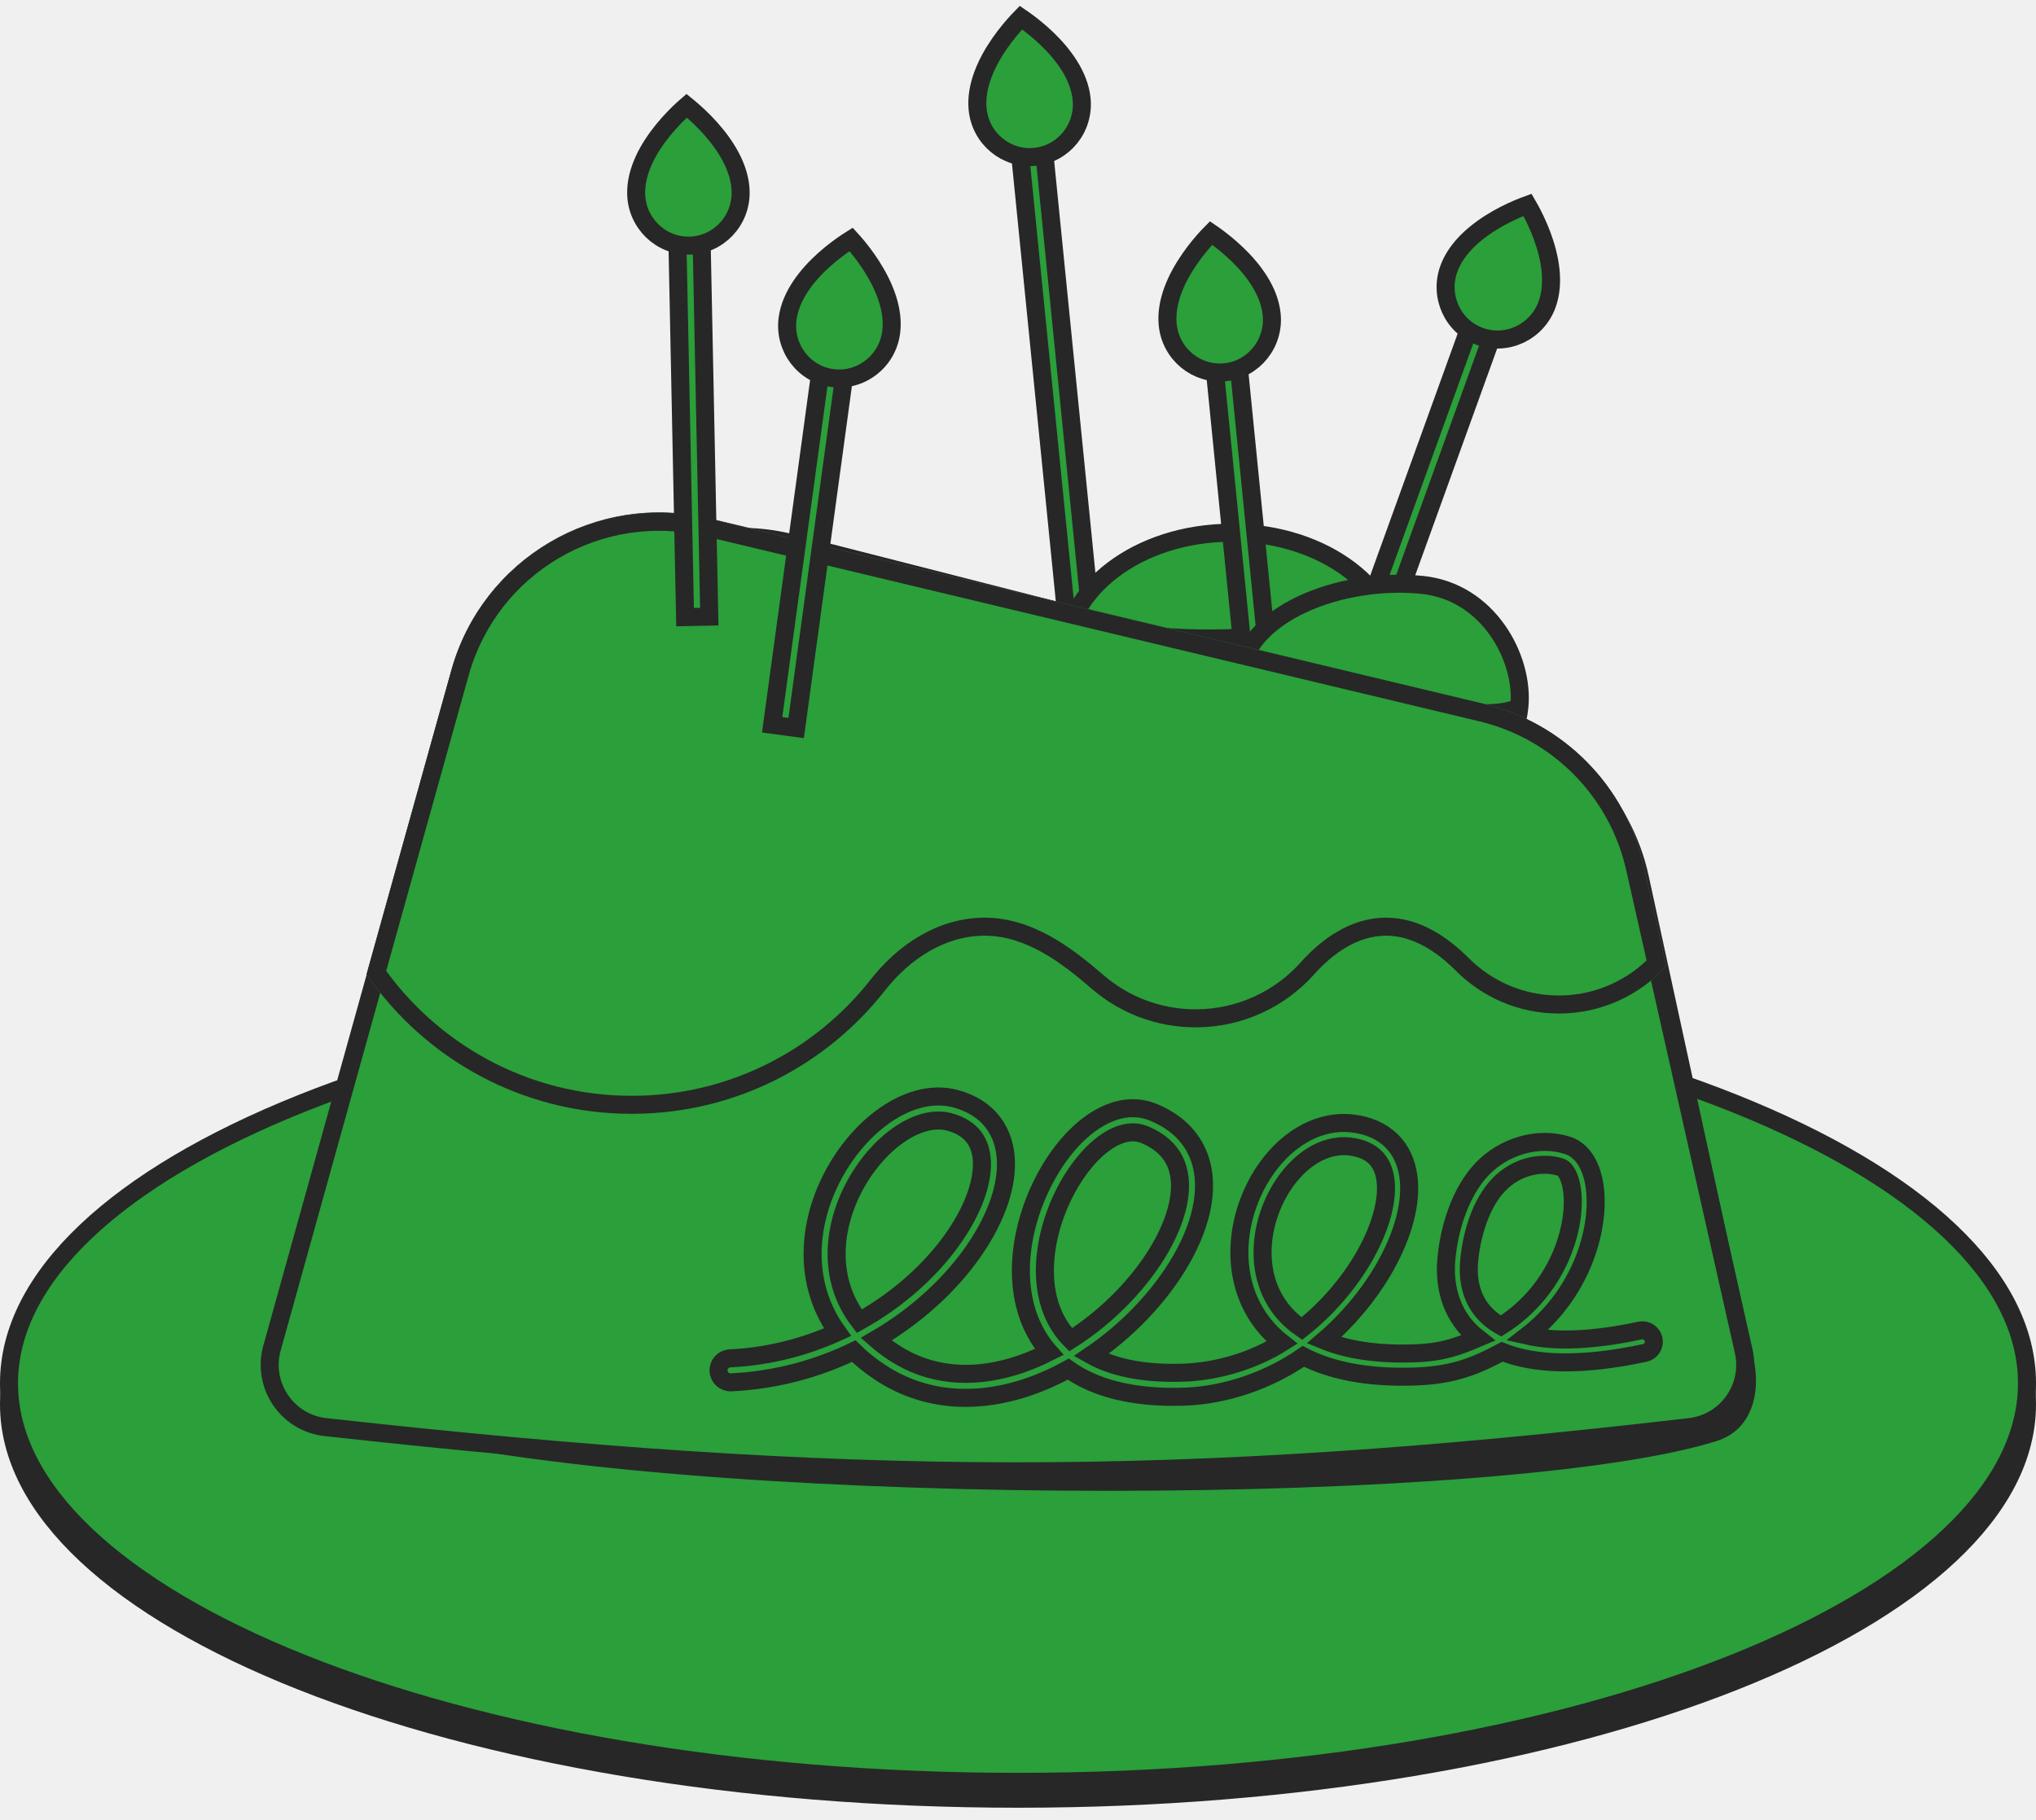
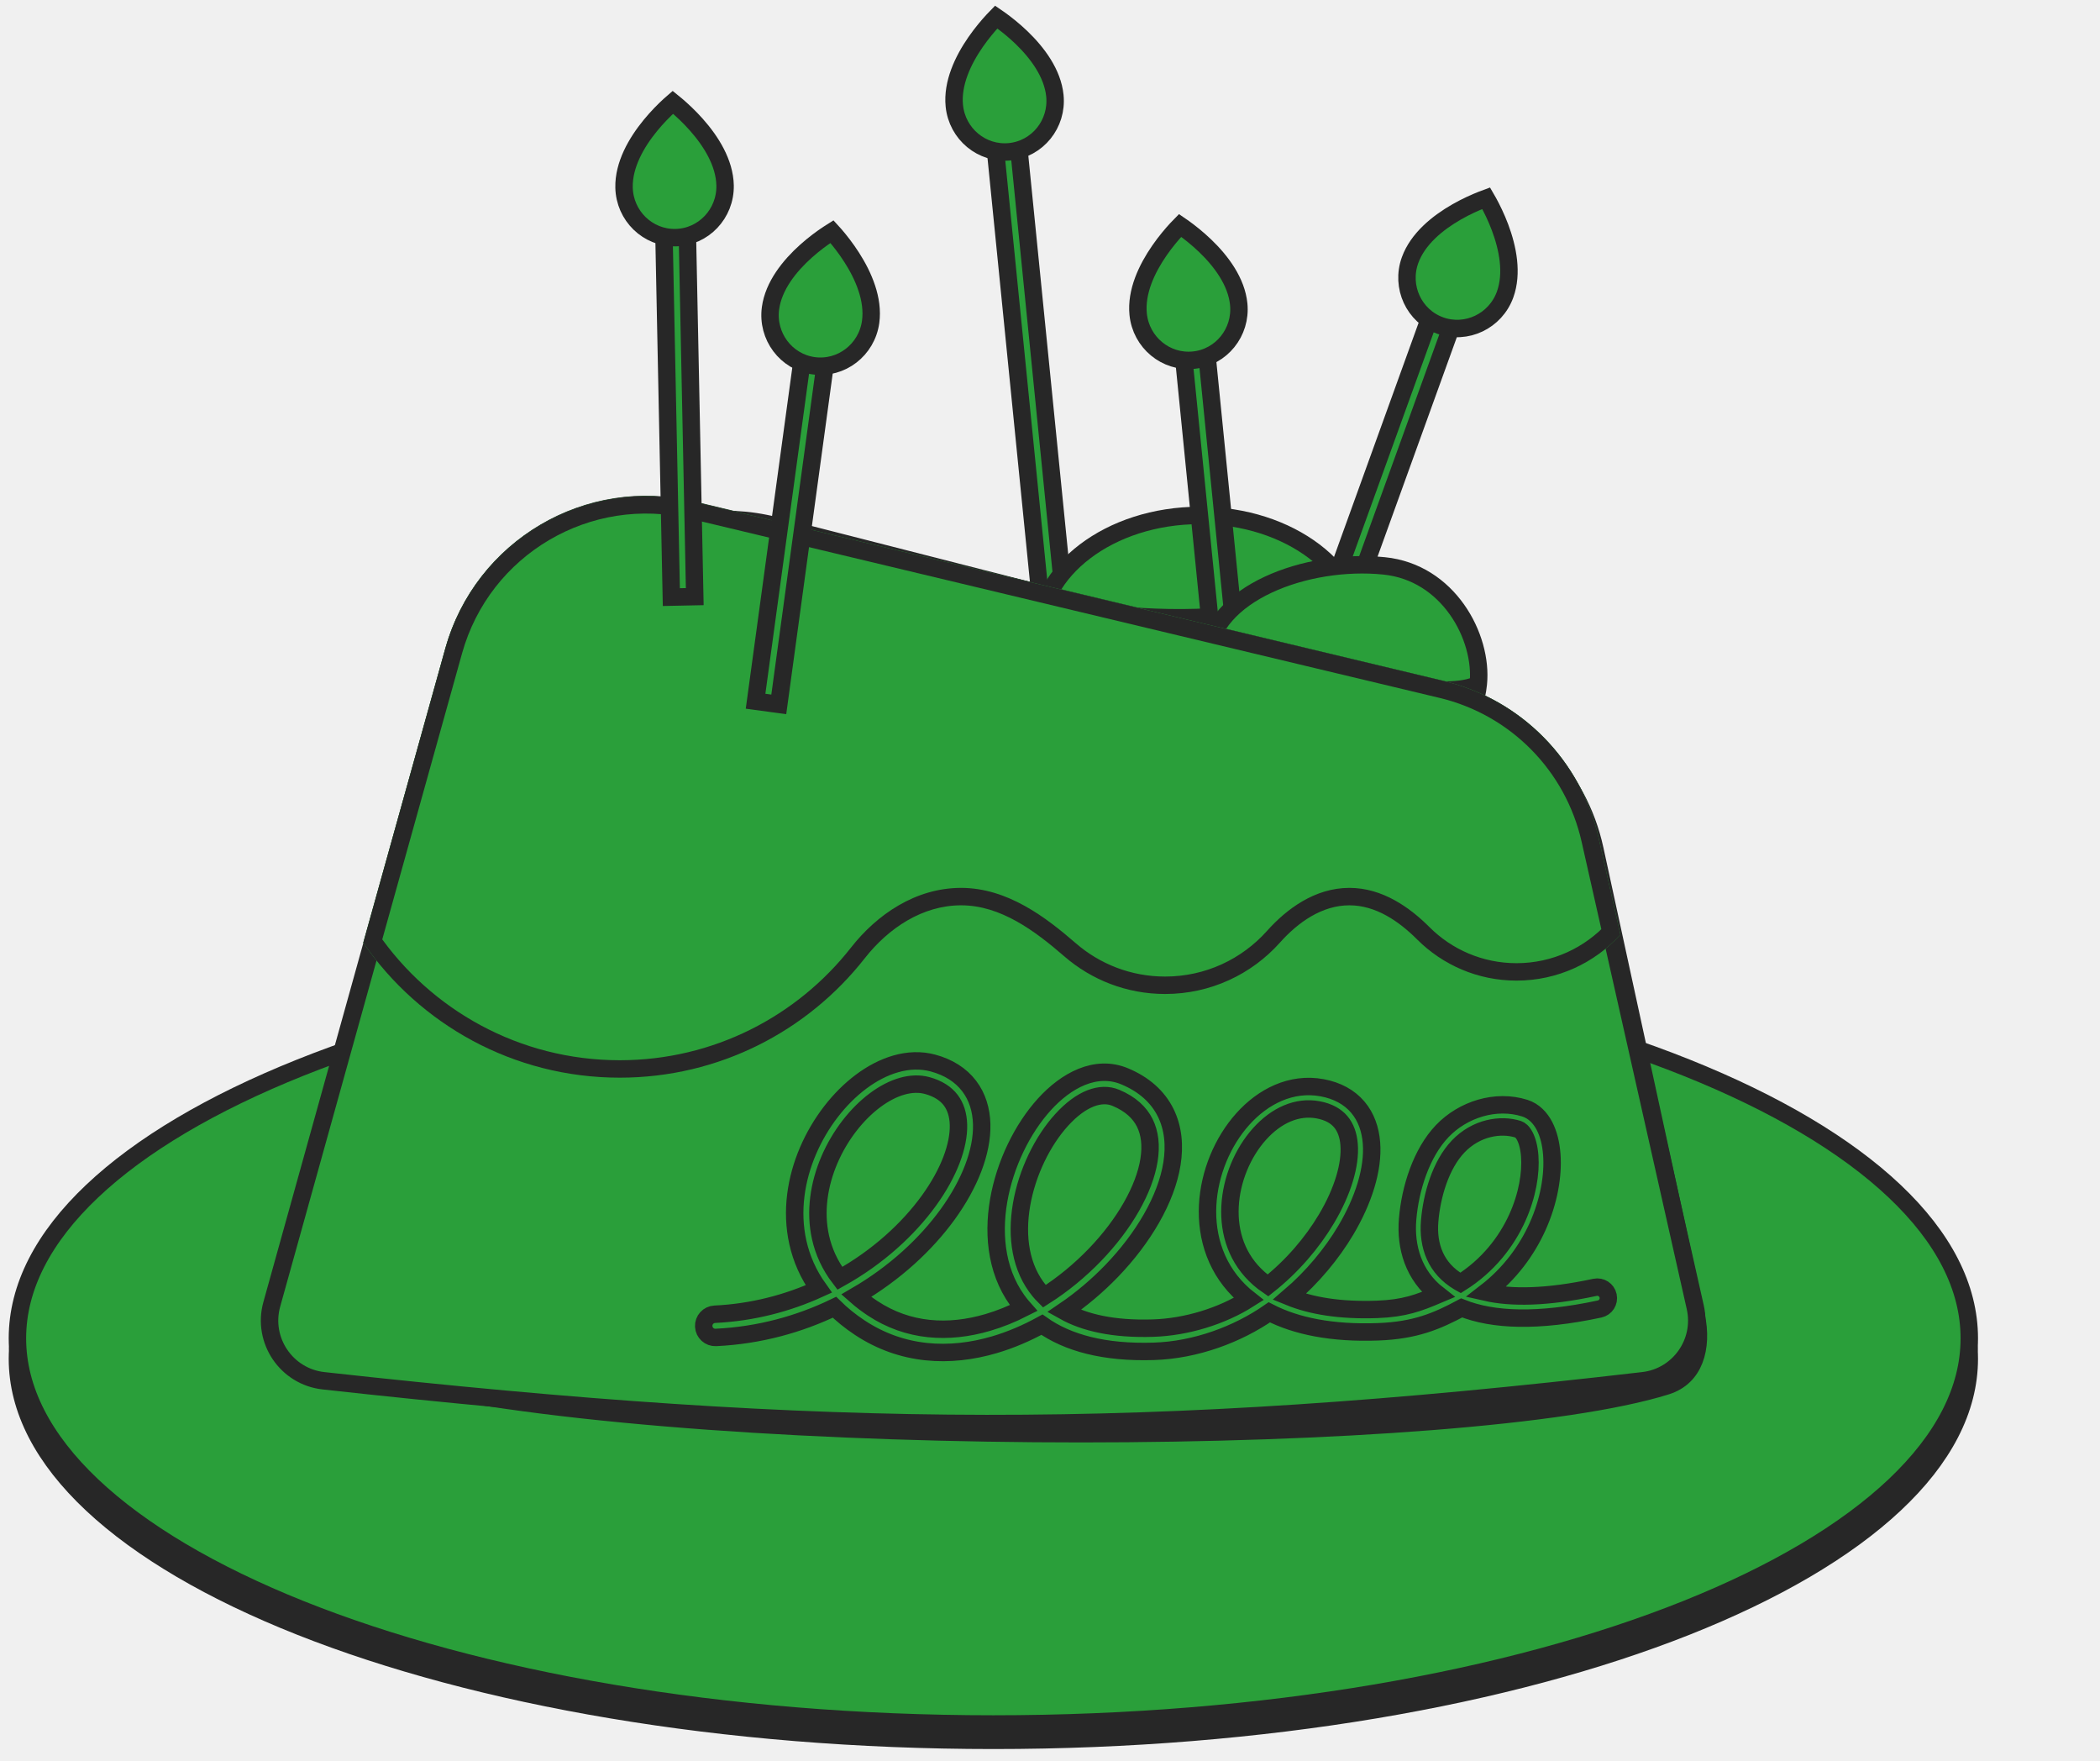
- <svg xmlns="http://www.w3.org/2000/svg" width="113" height="101" viewBox="0 0 113 101" fill="none">
+ <svg xmlns="http://www.w3.org/2000/svg" width="120.5" height="101" viewBox="-0.5 0 120.5 101" fill="none">
  <g id="Group 111">
    <g id="plate">
      <path id="plate_2" d="M56.5 56.062C72.055 56.062 86.115 58.562 96.268 62.585C101.345 64.597 105.42 66.981 108.218 69.602C111.014 72.222 112.5 75.044 112.5 77.951C112.5 80.859 111.015 83.681 108.218 86.302C105.42 88.923 101.345 91.306 96.268 93.318C86.115 97.341 72.055 99.841 56.5 99.841C40.945 99.841 26.885 97.341 16.732 93.318C11.655 91.306 7.58 88.923 4.782 86.302C1.985 83.681 0.5 80.859 0.5 77.951C0.5 75.044 1.986 72.222 4.782 69.602C7.58 66.981 11.655 64.597 16.732 62.585C26.885 58.562 40.945 56.062 56.5 56.062Z" fill="#272727" stroke="#272727" />
      <path id="plate_3" d="M56.5 54.657C72.055 54.657 86.114 57.183 96.266 61.248C101.343 63.281 105.418 65.689 108.216 68.338C111.012 70.985 112.5 73.838 112.5 76.78C112.5 79.722 111.013 82.576 108.216 85.224C105.418 87.872 101.343 90.281 96.266 92.314C86.114 96.379 72.055 98.904 56.5 98.904C40.945 98.904 26.886 96.379 16.734 92.314C11.657 90.281 7.582 87.872 4.784 85.224C1.987 82.576 0.5 79.722 0.5 76.78C0.5 73.838 1.988 70.985 4.784 68.338C7.582 65.689 11.657 63.281 16.734 61.248C26.886 57.183 40.945 54.657 56.5 54.657Z" fill="#2A9F3A" stroke="#272727" />
      <path id="plate_4" d="M56.501 59.346C65.781 59.346 74.162 60.666 80.206 62.785C83.23 63.846 85.642 65.097 87.288 66.462C88.936 67.829 89.759 69.258 89.759 70.685C89.759 72.111 88.936 73.541 87.288 74.908C85.642 76.273 83.23 77.525 80.206 78.585C74.162 80.704 65.781 82.024 56.501 82.024C47.219 82.024 38.838 80.704 32.794 78.585C29.77 77.525 27.358 76.273 25.712 74.908C24.064 73.541 23.241 72.111 23.241 70.685C23.241 69.258 24.064 67.829 25.712 66.462C27.358 65.097 29.77 63.846 32.794 62.785C38.838 60.666 47.219 59.346 56.501 59.346Z" fill="#2A9F3A" stroke="#272727" />
    </g>
    <g id="back candles">
      <g id="candle">
        <rect id="Rectangle 118" x="56.443" y="6.835" width="1.344" height="28.832" transform="rotate(-5.71833 56.4433 6.83539)" fill="#2A9F3A" stroke="#272727" />
        <path id="Ellipse 60" d="M56.88 1.129C57.212 1.367 57.656 1.714 58.107 2.147C59.026 3.03 59.901 4.2 60.03 5.492C60.193 7.113 59.026 8.547 57.438 8.706C55.85 8.865 54.422 7.691 54.26 6.069C54.131 4.778 54.756 3.457 55.482 2.41C55.838 1.896 56.205 1.468 56.482 1.168C56.548 1.097 56.61 1.035 56.664 0.979C56.728 1.023 56.802 1.072 56.88 1.129Z" fill="#2A9F3A" stroke="#272727" />
      </g>
      <g id="candle_2">
        <rect id="Rectangle 118_2" x="81.666" y="17.872" width="1.344" height="22.553" transform="rotate(19.8673 81.666 17.8716)" fill="#2A9F3A" stroke="#272727" />
        <path id="Ellipse 60_2" d="M84.908 11.601C85.104 11.959 85.355 12.463 85.575 13.049C86.022 14.242 86.306 15.676 85.865 16.896C85.311 18.428 83.639 19.218 82.139 18.676C80.638 18.134 79.857 16.458 80.411 14.925C80.852 13.705 81.987 12.784 83.093 12.152C83.637 11.842 84.152 11.615 84.532 11.465C84.622 11.429 84.705 11.4 84.778 11.373C84.817 11.44 84.862 11.516 84.908 11.601Z" fill="#2A9F3A" stroke="#272727" />
      </g>
      <path id="Ellipse 61" d="M68.34 29.57C70.927 29.57 73.251 30.367 74.917 31.632C76.582 32.896 77.569 34.606 77.569 36.455C77.569 38.304 76.582 40.014 74.917 41.278C73.251 42.543 70.927 43.34 68.34 43.34C65.752 43.34 63.429 42.543 61.763 41.278C60.097 40.014 59.11 38.304 59.11 36.455C59.11 34.606 60.097 32.896 61.763 31.632C63.429 30.367 65.752 29.57 68.34 29.57Z" fill="#2A9F3A" stroke="#272727" />
    </g>
    <path id="Vector 44" d="M63.299 34.723C66.067 35.058 71.778 35.216 74.867 33.583L75.959 32.822C75.651 33.111 75.283 33.364 74.867 33.583L70.914 36.339L63.299 34.723Z" fill="#272727" />
    <g id="candle_3">
      <rect id="Rectangle 118_3" x="67.301" y="19.327" width="1.344" height="21.037" transform="rotate(-5.7048 67.3011 19.3267)" fill="#2A9F3A" stroke="#272727" />
      <path id="Ellipse 60_3" d="M67.431 13.084C67.762 13.323 68.206 13.67 68.657 14.103C69.576 14.986 70.45 16.157 70.579 17.448C70.741 19.07 69.574 20.504 67.987 20.662C66.399 20.821 64.971 19.646 64.809 18.025C64.68 16.733 65.306 15.413 66.032 14.366C66.388 13.851 66.755 13.424 67.032 13.124C67.098 13.053 67.16 12.991 67.215 12.935C67.279 12.979 67.352 13.028 67.431 13.084Z" fill="#2A9F3A" stroke="#272727" />
    </g>
    <path id="Ellipse 62" d="M78.922 32.464C80.753 32.649 82.169 33.651 83.1 34.965C84.038 36.287 84.462 37.896 84.327 39.233C83.949 42.957 80.205 45.727 75.849 45.285C71.493 44.843 68.383 41.376 68.761 37.652C68.942 35.874 70.295 34.466 72.269 33.543C74.236 32.624 76.719 32.24 78.922 32.464Z" fill="#2A9F3A" stroke="#272727" />
    <path id="Vector 43" d="M77.482 38.331C79.893 38.971 84.562 39.772 84.643 38.064C84.64 37.992 84.636 37.924 84.633 37.862C84.643 37.933 84.646 38 84.643 38.064C84.676 38.776 84.686 39.951 84.516 40.207L77.482 38.331Z" fill="#272727" />
    <g id="cake">
      <path id="cake_2" d="M30.051 38.376C31.643 32.269 37.87 28.596 43.984 30.158L82.645 40.034C86.851 41.109 90.089 44.465 91.011 48.707L96.83 75.474C97.031 76.403 96.999 77.301 96.72 78.016C96.447 78.715 95.936 79.255 95.117 79.513C92.303 80.397 87.526 81.085 81.617 81.549C75.721 82.012 68.737 82.25 61.535 82.251C47.118 82.252 31.876 81.299 22.742 79.303C20.979 78.917 19.956 77.109 20.425 75.308L30.051 38.376Z" fill="#272727" stroke="#272727" />
      <path id="cake_3" d="M25.535 37.333C27.19 31.389 33.251 27.821 39.251 29.258L82.225 39.551C86.477 40.569 89.779 43.918 90.739 48.184L96.776 74.997C97.229 77.008 95.838 78.973 93.792 79.211C65.165 82.542 47.152 82.431 18.06 79.213C15.933 78.977 14.521 76.888 15.096 74.825L25.535 37.333Z" fill="#2A9F3A" stroke="#272727" />
      <g id="cream">
        <mask id="path-16-inside-1_96_142" fill="white">
          <path d="M25.05 37.214C26.779 31.016 33.1 27.296 39.358 28.792L82.34 39.066C86.778 40.127 90.226 43.621 91.231 48.072L92.481 53.619C91.007 55.239 88.882 56.257 86.519 56.257C84.293 56.257 82.278 55.355 80.819 53.898C79.756 52.835 78.433 51.937 76.93 51.937C75.361 51.937 73.991 52.904 72.945 54.074C71.328 55.885 68.976 57.024 66.357 57.024C64.147 57.024 62.126 56.212 60.577 54.87C58.868 53.389 56.911 51.937 54.649 51.937C52.44 51.937 50.483 53.239 49.119 54.977C45.85 59.146 40.769 61.825 35.06 61.825C28.954 61.825 23.564 58.758 20.344 54.082L25.05 37.214Z" />
        </mask>
        <path d="M25.05 37.214C26.779 31.016 33.1 27.296 39.358 28.792L82.34 39.066C86.778 40.127 90.226 43.621 91.231 48.072L92.481 53.619C91.007 55.239 88.882 56.257 86.519 56.257C84.293 56.257 82.278 55.355 80.819 53.898C79.756 52.835 78.433 51.937 76.93 51.937C75.361 51.937 73.991 52.904 72.945 54.074C71.328 55.885 68.976 57.024 66.357 57.024C64.147 57.024 62.126 56.212 60.577 54.87C58.868 53.389 56.911 51.937 54.649 51.937C52.44 51.937 50.483 53.239 49.119 54.977C45.85 59.146 40.769 61.825 35.06 61.825C28.954 61.825 23.564 58.758 20.344 54.082L25.05 37.214Z" fill="#2A9F3A" />
        <path d="M25.05 37.214L26.013 37.483L26.013 37.483L25.05 37.214ZM39.358 28.792L39.126 29.765L39.126 29.765L39.358 28.792ZM82.34 39.066L82.572 38.094L82.572 38.094L82.34 39.066ZM91.231 48.072L92.206 47.852L92.206 47.852L91.231 48.072ZM92.481 53.619L93.221 54.292L93.572 53.907L93.457 53.399L92.481 53.619ZM86.519 56.257V57.257H86.519L86.519 56.257ZM80.819 53.898L80.112 54.605L80.113 54.605L80.819 53.898ZM76.93 51.937V50.937H76.93L76.93 51.937ZM72.945 54.074L73.691 54.74L73.691 54.74L72.945 54.074ZM66.357 57.024V58.024H66.357L66.357 57.024ZM60.577 54.87L61.232 54.114L61.232 54.114L60.577 54.87ZM54.649 51.937V50.937H54.649L54.649 51.937ZM49.119 54.977L48.332 54.361L48.332 54.361L49.119 54.977ZM35.06 61.825V62.825H35.061L35.06 61.825ZM20.344 54.082L19.381 53.813L19.255 54.264L19.52 54.649L20.344 54.082ZM25.05 37.214L26.013 37.483C27.598 31.803 33.391 28.393 39.126 29.765L39.358 28.792L39.591 27.819C32.81 26.198 25.96 30.229 24.087 36.945L25.05 37.214ZM39.358 28.792L39.126 29.765L82.107 40.039L82.34 39.066L82.572 38.094L39.591 27.819L39.358 28.792ZM82.34 39.066L82.107 40.039C86.174 41.011 89.335 44.213 90.255 48.292L91.231 48.072L92.206 47.852C91.118 43.029 87.381 39.243 82.572 38.094L82.34 39.066ZM91.231 48.072L90.255 48.292L91.506 53.839L92.481 53.619L93.457 53.399L92.206 47.852L91.231 48.072ZM92.481 53.619L91.742 52.946C90.448 54.367 88.588 55.257 86.519 55.257L86.519 56.257L86.519 57.257C89.175 57.257 91.565 56.111 93.221 54.292L92.481 53.619ZM86.519 56.257V55.257C84.569 55.257 82.805 54.468 81.526 53.19L80.819 53.898L80.113 54.605C81.751 56.242 84.017 57.257 86.519 57.257V56.257ZM80.819 53.898L81.526 53.19C80.401 52.066 78.835 50.937 76.93 50.937V51.937V52.937C78.031 52.937 79.111 53.604 80.112 54.605L80.819 53.898ZM76.93 51.937L76.93 50.937C74.941 50.937 73.321 52.153 72.2 53.408L72.945 54.074L73.691 54.74C74.66 53.655 75.78 52.937 76.93 52.937L76.93 51.937ZM72.945 54.074L72.2 53.408C70.764 55.015 68.679 56.024 66.357 56.024L66.357 57.024L66.357 58.024C69.273 58.024 71.892 56.754 73.691 54.74L72.945 54.074ZM66.357 57.024V56.024C64.396 56.024 62.606 55.305 61.232 54.114L60.577 54.87L59.922 55.626C61.646 57.12 63.897 58.024 66.357 58.024V57.024ZM60.577 54.87L61.232 54.114C59.535 52.644 57.322 50.937 54.649 50.937V51.937V52.937C56.5 52.937 58.201 54.134 59.922 55.626L60.577 54.87ZM54.649 51.937L54.649 50.937C52.033 50.937 49.814 52.471 48.332 54.361L49.119 54.977L49.906 55.595C51.151 54.007 52.847 52.937 54.65 52.937L54.649 51.937ZM49.119 54.977L48.332 54.361C45.245 58.298 40.448 60.825 35.06 60.825L35.06 61.825L35.061 62.825C41.089 62.825 46.456 59.994 49.906 55.595L49.119 54.977ZM35.06 61.825V60.825C29.297 60.825 24.209 57.932 21.167 53.515L20.344 54.082L19.52 54.649C22.919 59.585 28.611 62.825 35.06 62.825V61.825ZM20.344 54.082L21.307 54.351L26.013 37.483L25.05 37.214L24.087 36.945L19.381 53.813L20.344 54.082Z" fill="#272727" mask="url(#path-16-inside-1_96_142)" />
      </g>
      <path id="cream swril" d="M48.906 62.057C50.145 61.129 51.628 60.607 53.039 60.987C53.928 61.227 54.629 61.672 55.109 62.301C55.588 62.928 55.81 63.688 55.831 64.493C55.872 66.083 55.136 67.926 53.886 69.656C52.646 71.371 50.85 73.046 48.628 74.337C48.91 74.585 49.222 74.824 49.568 75.053C51.611 76.406 53.924 76.532 56.183 75.868C56.878 75.664 57.565 75.385 58.232 75.046C58.194 75.003 58.157 74.96 58.12 74.915C56.708 73.213 56.444 70.967 56.804 68.877C57.165 66.786 58.165 64.747 59.432 63.353C60.669 61.993 62.367 61.052 64.037 61.749C65.148 62.213 65.933 62.923 66.382 63.824C66.827 64.716 66.912 65.732 66.748 66.761C66.423 68.803 65.1 71.031 63.291 72.91C62.478 73.753 61.553 74.54 60.553 75.219C61.716 75.871 63.367 76.267 65.667 76.193C67.583 76.132 69.611 75.504 71.15 74.529C71.062 74.46 70.976 74.389 70.893 74.316C69.291 72.909 68.703 70.995 68.796 69.144C68.889 67.306 69.653 65.493 70.81 64.202C71.966 62.911 73.586 62.075 75.363 62.403C76.229 62.563 76.922 62.941 77.412 63.517C77.897 64.089 78.138 64.805 78.197 65.57C78.314 67.077 77.732 68.878 76.722 70.578C75.922 71.923 74.817 73.263 73.483 74.401C74.723 74.907 76.372 75.196 78.526 75.118C80.091 75.06 80.908 74.744 82.023 74.272C80.608 73.17 80.137 71.547 80.27 69.945C80.417 68.177 81.059 66.143 82.258 64.89C83.444 63.651 85.326 63.046 86.995 63.574C87.517 63.739 87.885 64.137 88.124 64.596C88.362 65.054 88.497 65.616 88.543 66.22C88.635 67.43 88.382 68.922 87.722 70.38C87.109 71.735 86.141 73.07 84.76 74.136C86.201 74.463 88.231 74.454 91.022 73.854C91.364 73.781 91.702 73.999 91.775 74.342C91.849 74.684 91.631 75.022 91.288 75.096C87.748 75.856 85.162 75.752 83.37 75.034C81.947 75.795 80.71 76.326 78.573 76.404C75.927 76.501 73.87 76.078 72.334 75.288C70.515 76.553 68.113 77.449 65.71 77.525C62.868 77.616 60.759 77.041 59.288 75.996C58.413 76.477 57.497 76.871 56.559 77.147C54.011 77.896 51.273 77.781 48.832 76.165C48.283 75.801 47.802 75.41 47.383 74.997C45.376 75.963 43.081 76.61 40.577 76.728C40.209 76.746 39.897 76.462 39.88 76.094C39.862 75.727 40.146 75.415 40.514 75.397C42.695 75.294 44.705 74.755 46.482 73.947C45.88 73.108 45.49 72.206 45.282 71.279C44.878 69.473 45.177 67.624 45.868 66.013C46.558 64.405 47.655 62.993 48.906 62.057ZM63.524 62.979C62.66 62.619 61.538 63.018 60.419 64.249C59.33 65.446 58.438 67.249 58.118 69.103C57.798 70.959 58.066 72.762 59.146 74.064C59.232 74.168 59.324 74.269 59.422 74.367C60.483 73.693 61.471 72.877 62.331 71.985C64.03 70.221 65.164 68.23 65.432 66.552C65.564 65.721 65.48 65.002 65.189 64.419C64.903 63.844 64.384 63.338 63.524 62.979ZM86.612 64.784C85.608 64.466 84.205 64.692 83.175 65.768C82.159 66.83 81.656 68.598 81.536 70.05C81.417 71.477 81.887 72.766 83.215 73.549C83.246 73.567 83.277 73.584 83.309 73.602C84.894 72.605 85.943 71.233 86.566 69.857C87.147 68.571 87.351 67.291 87.277 66.317C87.24 65.828 87.135 65.445 86.997 65.181C86.86 64.918 86.717 64.817 86.612 64.784ZM75.129 63.669C73.927 63.447 72.728 63.989 71.769 65.06C70.809 66.132 70.159 67.664 70.081 69.209C70.004 70.741 70.487 72.246 71.742 73.349C71.899 73.487 72.069 73.62 72.254 73.746C73.637 72.654 74.793 71.303 75.615 69.92C76.555 68.34 77.002 66.809 76.914 65.668C76.871 65.108 76.702 64.67 76.431 64.35C76.163 64.035 75.752 63.784 75.129 63.669ZM52.692 62.274C51.826 62.041 50.764 62.331 49.704 63.124C48.656 63.909 47.699 65.127 47.093 66.539C46.489 67.948 46.252 69.51 46.583 70.988C46.763 71.793 47.116 72.589 47.69 73.338C49.867 72.126 51.62 70.516 52.805 68.875C53.963 67.273 54.529 65.715 54.498 64.528C54.483 63.945 54.326 63.472 54.05 63.11C53.775 62.751 53.344 62.45 52.692 62.274Z" fill="#2A9F3A" stroke="#272727" stroke-linecap="round" />
    </g>
    <g id="front candles">
      <g id="candle_4">
        <rect id="Rectangle 118_4" x="37.575" y="12.301" width="1.344" height="21.959" transform="rotate(-1.1664 37.5745 12.3012)" fill="#2A9F3A" stroke="#272727" />
        <path id="Ellipse 60_4" d="M38.312 6.036C38.623 6.3 39.039 6.681 39.454 7.149C40.3 8.101 41.079 9.338 41.106 10.635C41.139 12.264 39.862 13.602 38.267 13.634C36.671 13.667 35.341 12.382 35.308 10.753C35.282 9.456 36.01 8.189 36.816 7.202C37.212 6.718 37.612 6.321 37.912 6.044C37.983 5.978 38.05 5.921 38.109 5.87C38.169 5.919 38.238 5.973 38.312 6.036Z" fill="#2A9F3A" stroke="#272727" />
      </g>
      <g id="candle_5">
        <rect id="Rectangle 118_5" x="45.675" y="19.567" width="1.344" height="20.853" transform="rotate(7.77102 45.6749 19.5669)" fill="#2A9F3A" stroke="#272727" />
        <path id="Ellipse 60_5" d="M47.414 13.484C47.68 13.793 48.031 14.234 48.369 14.761C49.056 15.833 49.634 17.176 49.459 18.462C49.238 20.076 47.769 21.199 46.188 20.983C44.607 20.767 43.493 19.292 43.713 17.677C43.889 16.392 44.805 15.253 45.754 14.404C46.221 13.987 46.677 13.656 47.017 13.43C47.097 13.376 47.173 13.33 47.238 13.289C47.29 13.346 47.35 13.411 47.414 13.484Z" fill="#2A9F3A" stroke="#272727" />
      </g>
    </g>
  </g>
</svg>
